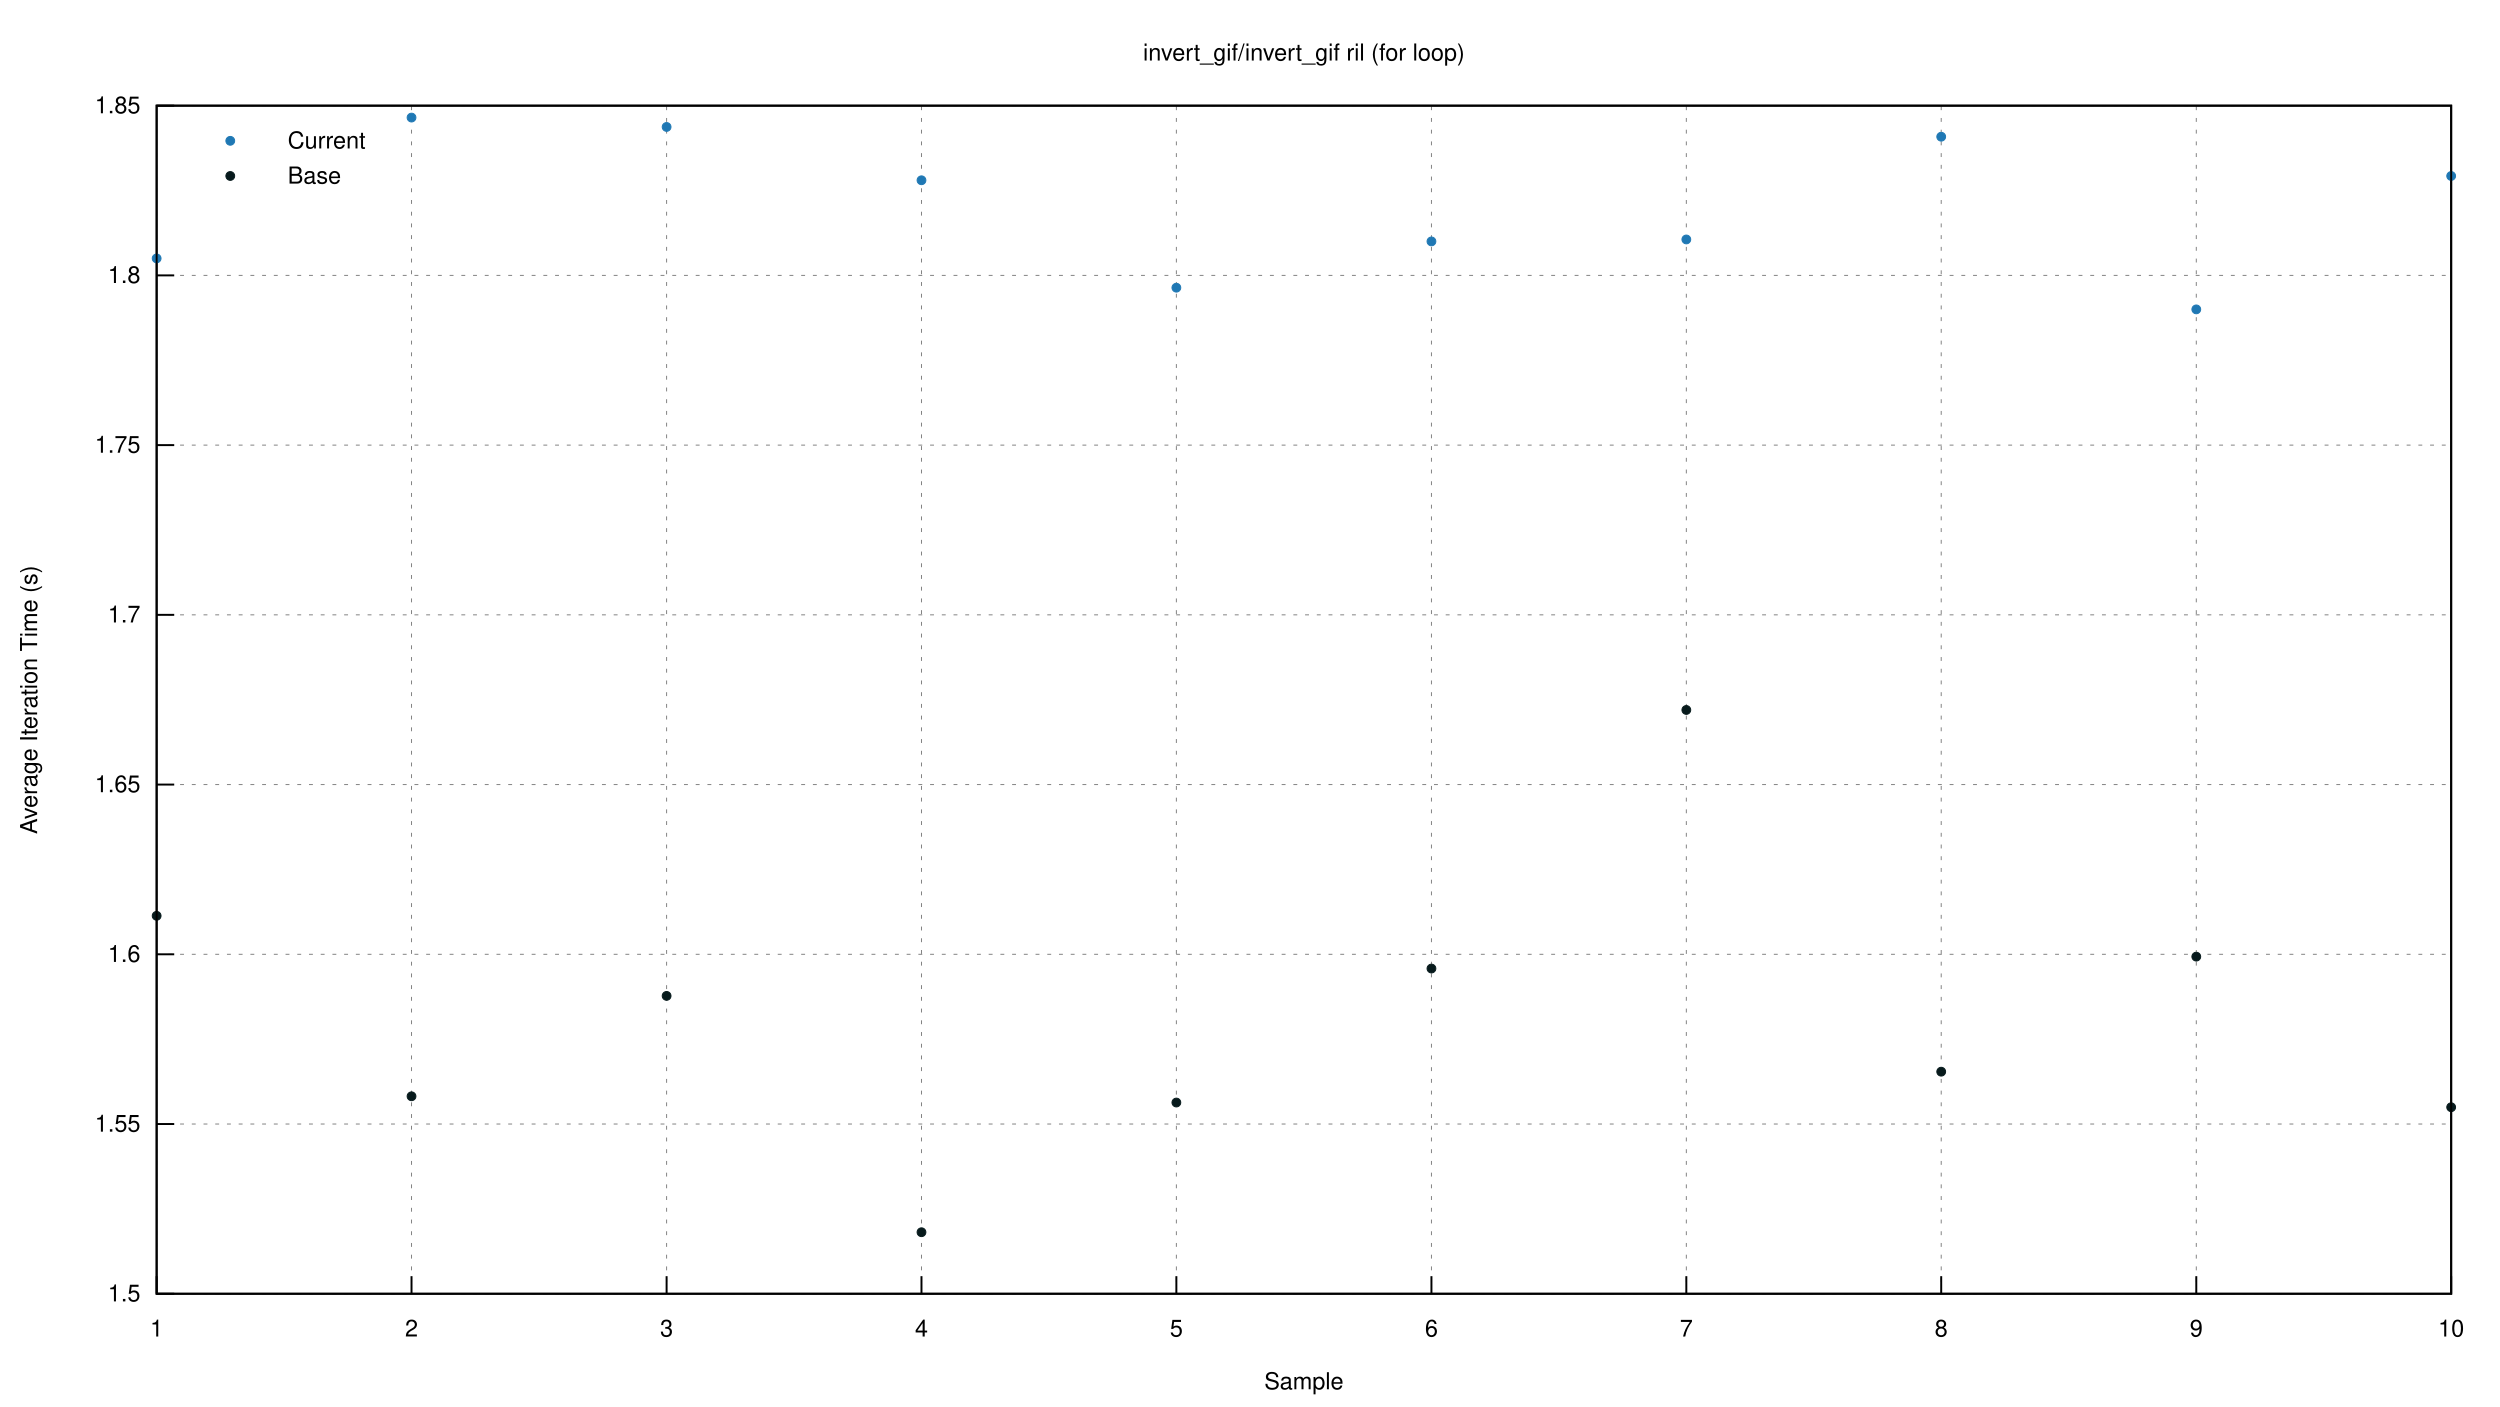
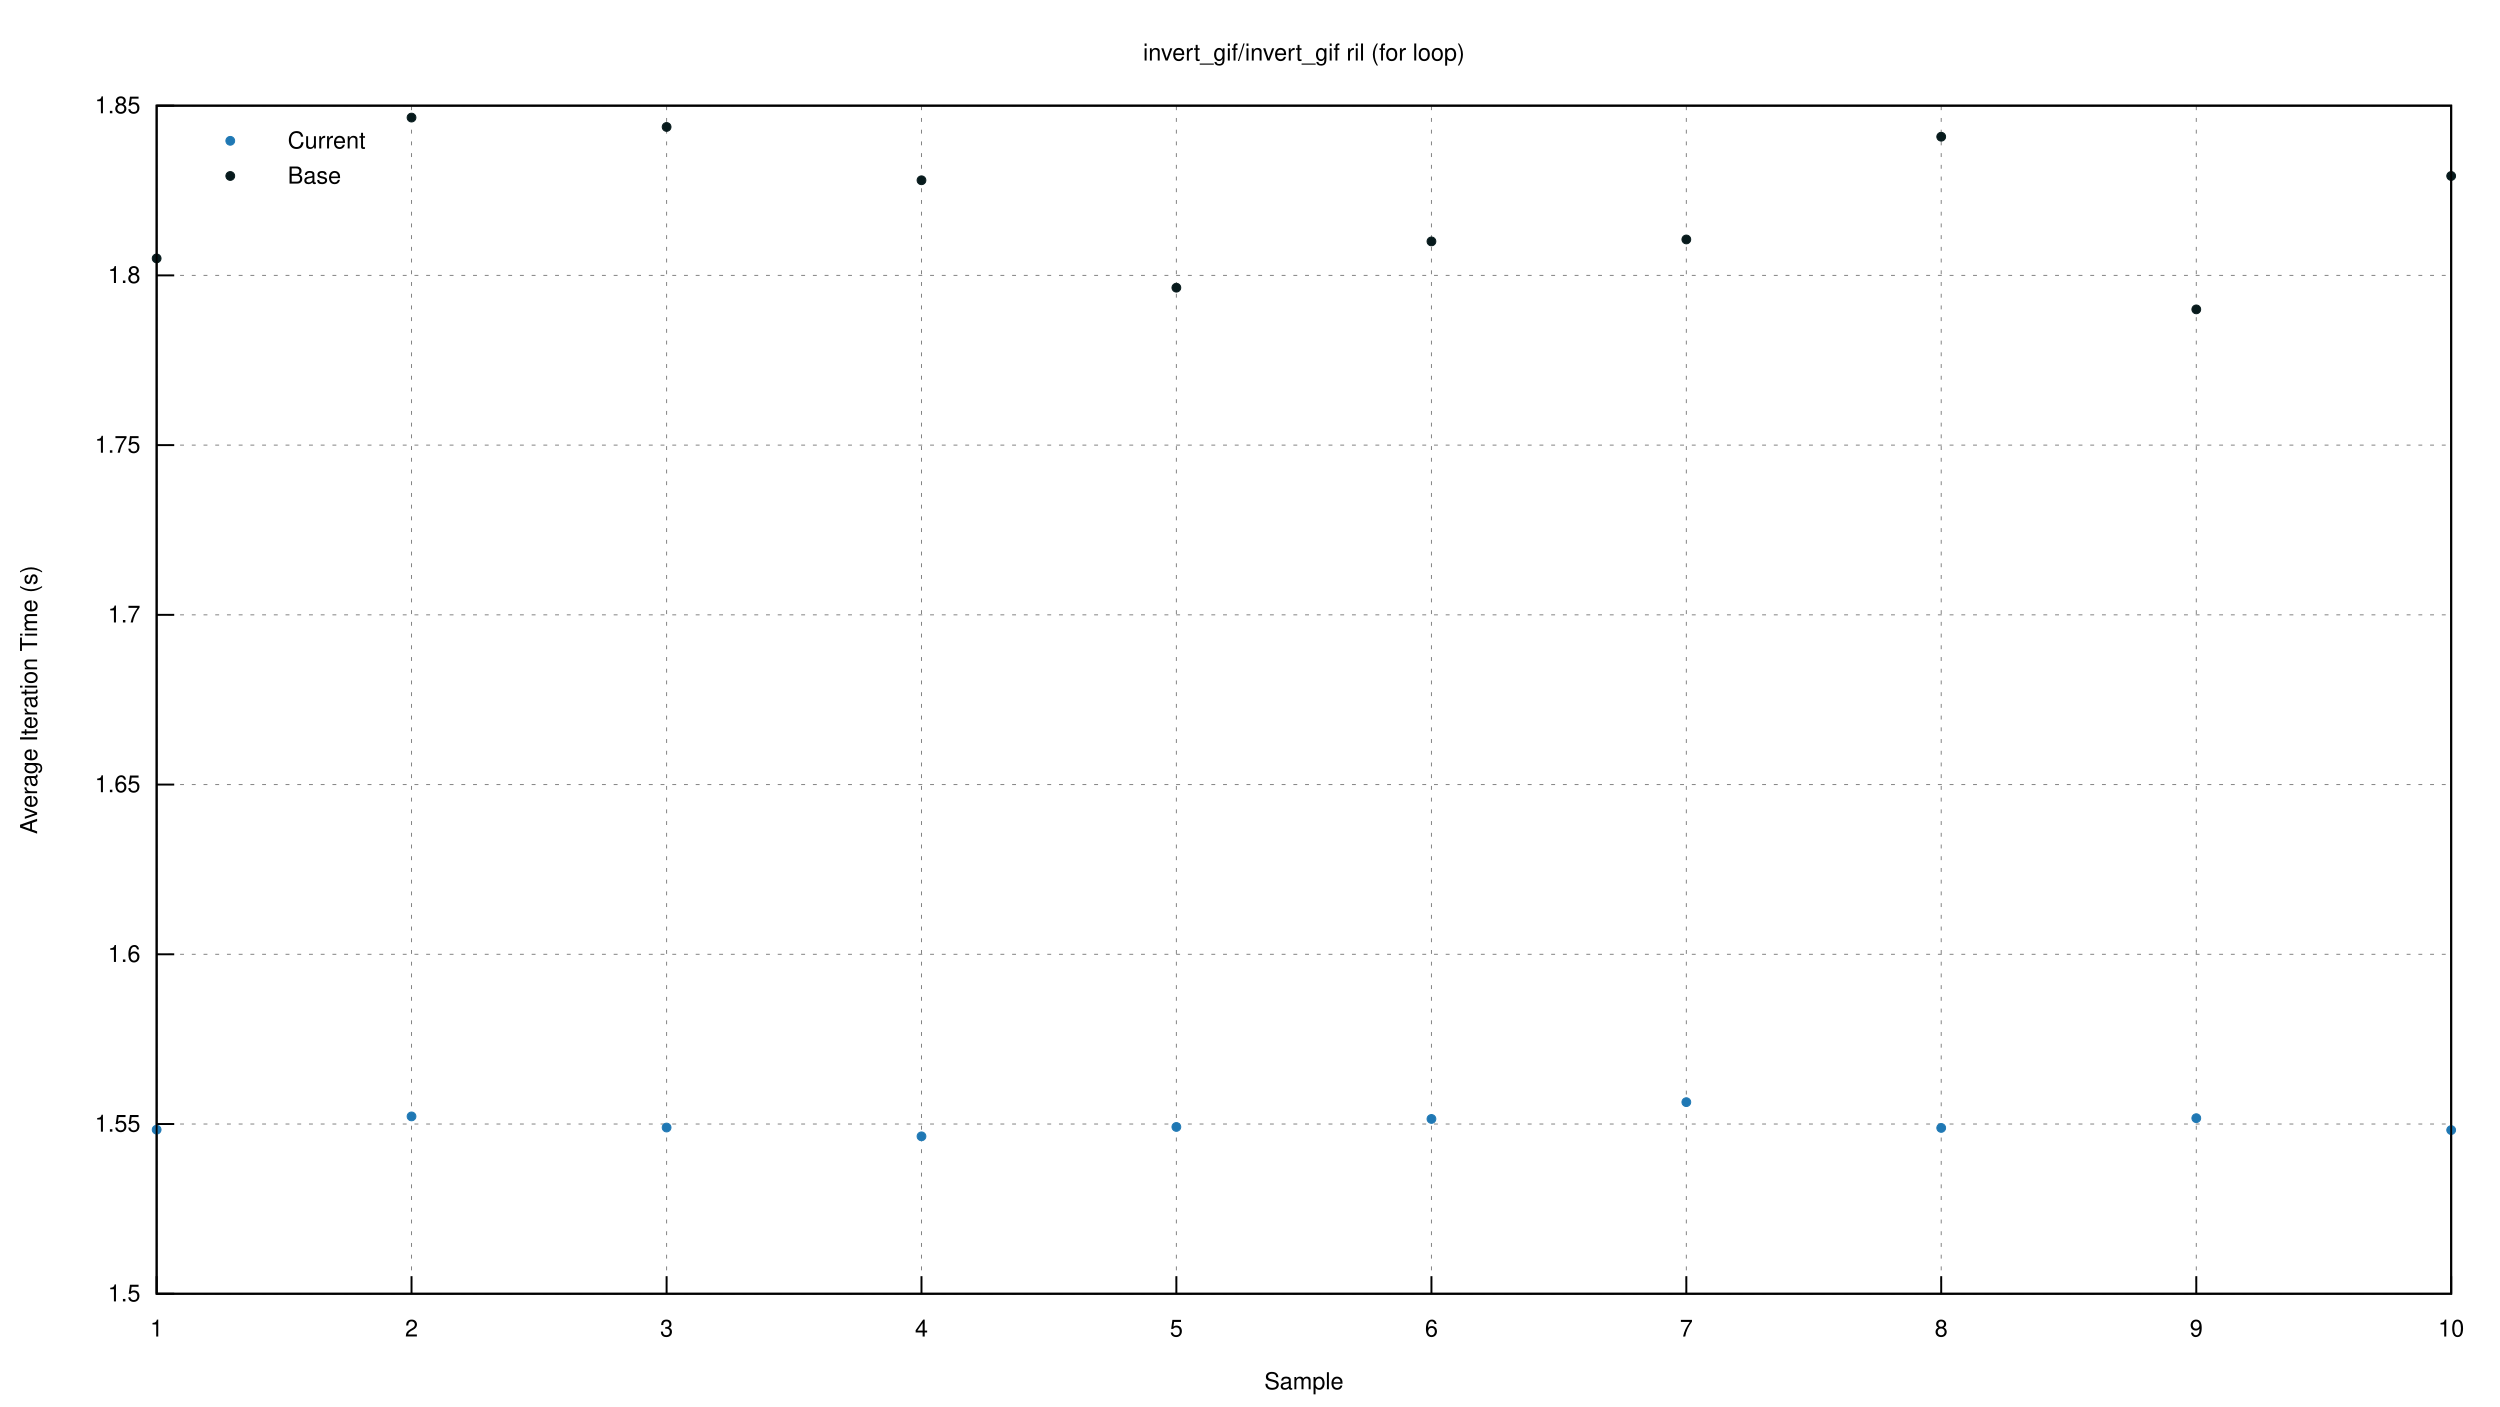
<svg xmlns="http://www.w3.org/2000/svg" xmlns:xlink="http://www.w3.org/1999/xlink" viewBox="0 0 1280 720">
  <g id="gnuplot_canvas">
    <rect x="0" y="0" width="1280" height="720" fill="none" />
    <defs>
      <circle id="gpDot" r="0.5" stroke-width="0.5" stroke="currentColor" />
      <path id="gpPt0" stroke-width="0.222" stroke="currentColor" d="M-1,0 h2 M0,-1 v2" />
      <path id="gpPt1" stroke-width="0.222" stroke="currentColor" d="M-1,-1 L1,1 M1,-1 L-1,1" />
      <path id="gpPt2" stroke-width="0.222" stroke="currentColor" d="M-1,0 L1,0 M0,-1 L0,1 M-1,-1 L1,1 M-1,1 L1,-1" />
      <rect id="gpPt3" stroke-width="0.222" stroke="currentColor" x="-1" y="-1" width="2" height="2" />
      <rect id="gpPt4" stroke-width="0.222" stroke="currentColor" fill="currentColor" x="-1" y="-1" width="2" height="2" />
      <circle id="gpPt5" stroke-width="0.222" stroke="currentColor" cx="0" cy="0" r="1" />
      <use xlink:href="#gpPt5" id="gpPt6" fill="currentColor" stroke="none" />
      <path id="gpPt7" stroke-width="0.222" stroke="currentColor" d="M0,-1.33 L-1.33,0.67 L1.33,0.67 z" />
      <use xlink:href="#gpPt7" id="gpPt8" fill="currentColor" stroke="none" />
      <use xlink:href="#gpPt7" id="gpPt9" stroke="currentColor" transform="rotate(180)" />
      <use xlink:href="#gpPt9" id="gpPt10" fill="currentColor" stroke="none" />
      <use xlink:href="#gpPt3" id="gpPt11" stroke="currentColor" transform="rotate(45)" />
      <use xlink:href="#gpPt11" id="gpPt12" fill="currentColor" stroke="none" />
      <path id="gpPt13" stroke-width="0.222" stroke="currentColor" d="M0,1.330 L1.265,0.411 L0.782,-1.067 L-0.782,-1.076 L-1.265,0.411 z" />
      <use xlink:href="#gpPt13" id="gpPt14" fill="currentColor" stroke="none" />
      <filter id="textbox" filterUnits="objectBoundingBox" x="0" y="0" height="1" width="1">
        <feFlood flood-color="white" flood-opacity="1" result="bgnd" />
        <feComposite in="SourceGraphic" in2="bgnd" operator="atop" />
      </filter>
      <filter id="greybox" filterUnits="objectBoundingBox" x="0" y="0" height="1" width="1">
        <feFlood flood-color="lightgrey" flood-opacity="1" result="grey" />
        <feComposite in="SourceGraphic" in2="grey" operator="atop" />
      </filter>
    </defs>
    <g fill="none" color="white" stroke="currentColor" stroke-width="1.00" stroke-linecap="butt" stroke-linejoin="miter">
</g>
    <g fill="none" color="black" stroke="currentColor" stroke-width="1.00" stroke-linecap="butt" stroke-linejoin="miter">
</g>
    <g fill="none" color="black" stroke="black" stroke-width="0.50" stroke-linecap="butt" stroke-linejoin="miter">
</g>
    <g fill="none" color="gray" stroke="currentColor" stroke-width="0.50" stroke-linecap="butt" stroke-linejoin="miter">
      <path stroke="gray" stroke-dasharray="2,4" class="gridline" d="M80.2,662.4 L1255.0,662.4  " />
    </g>
    <g fill="none" color="gray" stroke="gray" stroke-width="1.00" stroke-linecap="butt" stroke-linejoin="miter">
</g>
    <g fill="none" color="black" stroke="currentColor" stroke-width="1.00" stroke-linecap="butt" stroke-linejoin="miter">
      <path stroke="black" d="M80.2,662.4 L89.2,662.4  " />
      <g transform="translate(71.9,666.3)" stroke="none" fill="black" font-family="Helvetica" font-size="12.00" text-anchor="end">
        <text>
          <tspan font-family="Helvetica"> 1.5</tspan>
        </text>
      </g>
    </g>
    <g fill="none" color="black" stroke="currentColor" stroke-width="1.00" stroke-linecap="butt" stroke-linejoin="miter">
</g>
    <g fill="none" color="black" stroke="black" stroke-width="0.50" stroke-linecap="butt" stroke-linejoin="miter">
</g>
    <g fill="none" color="gray" stroke="currentColor" stroke-width="0.50" stroke-linecap="butt" stroke-linejoin="miter">
      <path stroke="gray" stroke-dasharray="2,4" class="gridline" d="M80.2,575.5 L1255.0,575.5  " />
    </g>
    <g fill="none" color="gray" stroke="gray" stroke-width="1.00" stroke-linecap="butt" stroke-linejoin="miter">
</g>
    <g fill="none" color="black" stroke="currentColor" stroke-width="1.00" stroke-linecap="butt" stroke-linejoin="miter">
      <path stroke="black" d="M80.2,575.5 L89.2,575.5  " />
      <g transform="translate(71.9,579.4)" stroke="none" fill="black" font-family="Helvetica" font-size="12.00" text-anchor="end">
        <text>
          <tspan font-family="Helvetica"> 1.55</tspan>
        </text>
      </g>
    </g>
    <g fill="none" color="black" stroke="currentColor" stroke-width="1.00" stroke-linecap="butt" stroke-linejoin="miter">
</g>
    <g fill="none" color="black" stroke="black" stroke-width="0.50" stroke-linecap="butt" stroke-linejoin="miter">
</g>
    <g fill="none" color="gray" stroke="currentColor" stroke-width="0.50" stroke-linecap="butt" stroke-linejoin="miter">
      <path stroke="gray" stroke-dasharray="2,4" class="gridline" d="M80.2,488.6 L1255.0,488.6  " />
    </g>
    <g fill="none" color="gray" stroke="gray" stroke-width="1.00" stroke-linecap="butt" stroke-linejoin="miter">
</g>
    <g fill="none" color="black" stroke="currentColor" stroke-width="1.00" stroke-linecap="butt" stroke-linejoin="miter">
      <path stroke="black" d="M80.2,488.6 L89.2,488.6  " />
      <g transform="translate(71.9,492.5)" stroke="none" fill="black" font-family="Helvetica" font-size="12.00" text-anchor="end">
        <text>
          <tspan font-family="Helvetica"> 1.6</tspan>
        </text>
      </g>
    </g>
    <g fill="none" color="black" stroke="currentColor" stroke-width="1.00" stroke-linecap="butt" stroke-linejoin="miter">
</g>
    <g fill="none" color="black" stroke="black" stroke-width="0.50" stroke-linecap="butt" stroke-linejoin="miter">
</g>
    <g fill="none" color="gray" stroke="currentColor" stroke-width="0.50" stroke-linecap="butt" stroke-linejoin="miter">
      <path stroke="gray" stroke-dasharray="2,4" class="gridline" d="M80.2,401.7 L1255.0,401.7  " />
    </g>
    <g fill="none" color="gray" stroke="gray" stroke-width="1.00" stroke-linecap="butt" stroke-linejoin="miter">
</g>
    <g fill="none" color="black" stroke="currentColor" stroke-width="1.00" stroke-linecap="butt" stroke-linejoin="miter">
      <path stroke="black" d="M80.2,401.7 L89.2,401.7  " />
      <g transform="translate(71.9,405.6)" stroke="none" fill="black" font-family="Helvetica" font-size="12.00" text-anchor="end">
        <text>
          <tspan font-family="Helvetica"> 1.65</tspan>
        </text>
      </g>
    </g>
    <g fill="none" color="black" stroke="currentColor" stroke-width="1.00" stroke-linecap="butt" stroke-linejoin="miter">
</g>
    <g fill="none" color="black" stroke="black" stroke-width="0.50" stroke-linecap="butt" stroke-linejoin="miter">
</g>
    <g fill="none" color="gray" stroke="currentColor" stroke-width="0.50" stroke-linecap="butt" stroke-linejoin="miter">
      <path stroke="gray" stroke-dasharray="2,4" class="gridline" d="M80.2,314.8 L1255.0,314.8  " />
    </g>
    <g fill="none" color="gray" stroke="gray" stroke-width="1.00" stroke-linecap="butt" stroke-linejoin="miter">
</g>
    <g fill="none" color="black" stroke="currentColor" stroke-width="1.00" stroke-linecap="butt" stroke-linejoin="miter">
      <path stroke="black" d="M80.2,314.8 L89.2,314.8  " />
      <g transform="translate(71.9,318.7)" stroke="none" fill="black" font-family="Helvetica" font-size="12.00" text-anchor="end">
        <text>
          <tspan font-family="Helvetica"> 1.7</tspan>
        </text>
      </g>
    </g>
    <g fill="none" color="black" stroke="currentColor" stroke-width="1.00" stroke-linecap="butt" stroke-linejoin="miter">
</g>
    <g fill="none" color="black" stroke="black" stroke-width="0.50" stroke-linecap="butt" stroke-linejoin="miter">
</g>
    <g fill="none" color="gray" stroke="currentColor" stroke-width="0.50" stroke-linecap="butt" stroke-linejoin="miter">
      <path stroke="gray" stroke-dasharray="2,4" class="gridline" d="M80.2,227.9 L1255.0,227.9  " />
    </g>
    <g fill="none" color="gray" stroke="gray" stroke-width="1.00" stroke-linecap="butt" stroke-linejoin="miter">
</g>
    <g fill="none" color="black" stroke="currentColor" stroke-width="1.00" stroke-linecap="butt" stroke-linejoin="miter">
      <path stroke="black" d="M80.2,227.9 L89.2,227.9  " />
      <g transform="translate(71.9,231.8)" stroke="none" fill="black" font-family="Helvetica" font-size="12.00" text-anchor="end">
        <text>
          <tspan font-family="Helvetica"> 1.75</tspan>
        </text>
      </g>
    </g>
    <g fill="none" color="black" stroke="currentColor" stroke-width="1.00" stroke-linecap="butt" stroke-linejoin="miter">
</g>
    <g fill="none" color="black" stroke="black" stroke-width="0.50" stroke-linecap="butt" stroke-linejoin="miter">
</g>
    <g fill="none" color="gray" stroke="currentColor" stroke-width="0.50" stroke-linecap="butt" stroke-linejoin="miter">
      <path stroke="gray" stroke-dasharray="2,4" class="gridline" d="M80.2,141.0 L1255.0,141.0  " />
    </g>
    <g fill="none" color="gray" stroke="gray" stroke-width="1.00" stroke-linecap="butt" stroke-linejoin="miter">
</g>
    <g fill="none" color="black" stroke="currentColor" stroke-width="1.00" stroke-linecap="butt" stroke-linejoin="miter">
      <path stroke="black" d="M80.2,141.0 L89.2,141.0  " />
      <g transform="translate(71.9,144.9)" stroke="none" fill="black" font-family="Helvetica" font-size="12.00" text-anchor="end">
        <text>
          <tspan font-family="Helvetica"> 1.8</tspan>
        </text>
      </g>
    </g>
    <g fill="none" color="black" stroke="currentColor" stroke-width="1.00" stroke-linecap="butt" stroke-linejoin="miter">
</g>
    <g fill="none" color="black" stroke="black" stroke-width="0.50" stroke-linecap="butt" stroke-linejoin="miter">
</g>
    <g fill="none" color="gray" stroke="currentColor" stroke-width="0.50" stroke-linecap="butt" stroke-linejoin="miter">
      <path stroke="gray" stroke-dasharray="2,4" class="gridline" d="M80.2,54.1 L1255.0,54.1  " />
    </g>
    <g fill="none" color="gray" stroke="gray" stroke-width="1.00" stroke-linecap="butt" stroke-linejoin="miter">
</g>
    <g fill="none" color="black" stroke="currentColor" stroke-width="1.00" stroke-linecap="butt" stroke-linejoin="miter">
      <path stroke="black" d="M80.2,54.1 L89.2,54.1  " />
      <g transform="translate(71.9,58.0)" stroke="none" fill="black" font-family="Helvetica" font-size="12.00" text-anchor="end">
        <text>
          <tspan font-family="Helvetica"> 1.85</tspan>
        </text>
      </g>
    </g>
    <g fill="none" color="black" stroke="currentColor" stroke-width="1.00" stroke-linecap="butt" stroke-linejoin="miter">
</g>
    <g fill="none" color="black" stroke="black" stroke-width="0.50" stroke-linecap="butt" stroke-linejoin="miter">
</g>
    <g fill="none" color="gray" stroke="currentColor" stroke-width="0.50" stroke-linecap="butt" stroke-linejoin="miter">
      <path stroke="gray" stroke-dasharray="2,4" class="gridline" d="M80.2,662.4 L80.2,54.1  " />
    </g>
    <g fill="none" color="gray" stroke="gray" stroke-width="1.00" stroke-linecap="butt" stroke-linejoin="miter">
</g>
    <g fill="none" color="black" stroke="currentColor" stroke-width="1.00" stroke-linecap="butt" stroke-linejoin="miter">
      <path stroke="black" d="M80.2,662.4 L80.2,653.4  " />
      <g transform="translate(80.2,684.3)" stroke="none" fill="black" font-family="Helvetica" font-size="12.00" text-anchor="middle">
        <text>
          <tspan font-family="Helvetica"> 1</tspan>
        </text>
      </g>
    </g>
    <g fill="none" color="black" stroke="currentColor" stroke-width="1.00" stroke-linecap="butt" stroke-linejoin="miter">
</g>
    <g fill="none" color="black" stroke="black" stroke-width="0.50" stroke-linecap="butt" stroke-linejoin="miter">
</g>
    <g fill="none" color="gray" stroke="currentColor" stroke-width="0.50" stroke-linecap="butt" stroke-linejoin="miter">
      <path stroke="gray" stroke-dasharray="2,4" class="gridline" d="M210.7,662.4 L210.7,54.1  " />
    </g>
    <g fill="none" color="gray" stroke="gray" stroke-width="1.00" stroke-linecap="butt" stroke-linejoin="miter">
</g>
    <g fill="none" color="black" stroke="currentColor" stroke-width="1.00" stroke-linecap="butt" stroke-linejoin="miter">
      <path stroke="black" d="M210.7,662.4 L210.7,653.4  " />
      <g transform="translate(210.7,684.3)" stroke="none" fill="black" font-family="Helvetica" font-size="12.00" text-anchor="middle">
        <text>
          <tspan font-family="Helvetica"> 2</tspan>
        </text>
      </g>
    </g>
    <g fill="none" color="black" stroke="currentColor" stroke-width="1.00" stroke-linecap="butt" stroke-linejoin="miter">
</g>
    <g fill="none" color="black" stroke="black" stroke-width="0.50" stroke-linecap="butt" stroke-linejoin="miter">
</g>
    <g fill="none" color="gray" stroke="currentColor" stroke-width="0.50" stroke-linecap="butt" stroke-linejoin="miter">
      <path stroke="gray" stroke-dasharray="2,4" class="gridline" d="M341.3,662.4 L341.3,54.1  " />
    </g>
    <g fill="none" color="gray" stroke="gray" stroke-width="1.00" stroke-linecap="butt" stroke-linejoin="miter">
</g>
    <g fill="none" color="black" stroke="currentColor" stroke-width="1.00" stroke-linecap="butt" stroke-linejoin="miter">
      <path stroke="black" d="M341.3,662.4 L341.3,653.4  " />
      <g transform="translate(341.3,684.3)" stroke="none" fill="black" font-family="Helvetica" font-size="12.00" text-anchor="middle">
        <text>
          <tspan font-family="Helvetica"> 3</tspan>
        </text>
      </g>
    </g>
    <g fill="none" color="black" stroke="currentColor" stroke-width="1.00" stroke-linecap="butt" stroke-linejoin="miter">
</g>
    <g fill="none" color="black" stroke="black" stroke-width="0.50" stroke-linecap="butt" stroke-linejoin="miter">
</g>
    <g fill="none" color="gray" stroke="currentColor" stroke-width="0.50" stroke-linecap="butt" stroke-linejoin="miter">
      <path stroke="gray" stroke-dasharray="2,4" class="gridline" d="M471.8,662.4 L471.8,54.1  " />
    </g>
    <g fill="none" color="gray" stroke="gray" stroke-width="1.00" stroke-linecap="butt" stroke-linejoin="miter">
</g>
    <g fill="none" color="black" stroke="currentColor" stroke-width="1.00" stroke-linecap="butt" stroke-linejoin="miter">
      <path stroke="black" d="M471.8,662.4 L471.8,653.4  " />
      <g transform="translate(471.8,684.3)" stroke="none" fill="black" font-family="Helvetica" font-size="12.00" text-anchor="middle">
        <text>
          <tspan font-family="Helvetica"> 4</tspan>
        </text>
      </g>
    </g>
    <g fill="none" color="black" stroke="currentColor" stroke-width="1.00" stroke-linecap="butt" stroke-linejoin="miter">
</g>
    <g fill="none" color="black" stroke="black" stroke-width="0.50" stroke-linecap="butt" stroke-linejoin="miter">
</g>
    <g fill="none" color="gray" stroke="currentColor" stroke-width="0.50" stroke-linecap="butt" stroke-linejoin="miter">
      <path stroke="gray" stroke-dasharray="2,4" class="gridline" d="M602.3,662.4 L602.3,54.1  " />
    </g>
    <g fill="none" color="gray" stroke="gray" stroke-width="1.00" stroke-linecap="butt" stroke-linejoin="miter">
</g>
    <g fill="none" color="black" stroke="currentColor" stroke-width="1.00" stroke-linecap="butt" stroke-linejoin="miter">
      <path stroke="black" d="M602.3,662.4 L602.3,653.4  " />
      <g transform="translate(602.3,684.3)" stroke="none" fill="black" font-family="Helvetica" font-size="12.00" text-anchor="middle">
        <text>
          <tspan font-family="Helvetica"> 5</tspan>
        </text>
      </g>
    </g>
    <g fill="none" color="black" stroke="currentColor" stroke-width="1.00" stroke-linecap="butt" stroke-linejoin="miter">
</g>
    <g fill="none" color="black" stroke="black" stroke-width="0.50" stroke-linecap="butt" stroke-linejoin="miter">
</g>
    <g fill="none" color="gray" stroke="currentColor" stroke-width="0.50" stroke-linecap="butt" stroke-linejoin="miter">
      <path stroke="gray" stroke-dasharray="2,4" class="gridline" d="M732.9,662.4 L732.9,54.1  " />
    </g>
    <g fill="none" color="gray" stroke="gray" stroke-width="1.00" stroke-linecap="butt" stroke-linejoin="miter">
</g>
    <g fill="none" color="black" stroke="currentColor" stroke-width="1.00" stroke-linecap="butt" stroke-linejoin="miter">
      <path stroke="black" d="M732.9,662.4 L732.9,653.4  " />
      <g transform="translate(732.9,684.3)" stroke="none" fill="black" font-family="Helvetica" font-size="12.00" text-anchor="middle">
        <text>
          <tspan font-family="Helvetica"> 6</tspan>
        </text>
      </g>
    </g>
    <g fill="none" color="black" stroke="currentColor" stroke-width="1.00" stroke-linecap="butt" stroke-linejoin="miter">
</g>
    <g fill="none" color="black" stroke="black" stroke-width="0.50" stroke-linecap="butt" stroke-linejoin="miter">
</g>
    <g fill="none" color="gray" stroke="currentColor" stroke-width="0.50" stroke-linecap="butt" stroke-linejoin="miter">
      <path stroke="gray" stroke-dasharray="2,4" class="gridline" d="M863.4,662.4 L863.4,54.1  " />
    </g>
    <g fill="none" color="gray" stroke="gray" stroke-width="1.00" stroke-linecap="butt" stroke-linejoin="miter">
</g>
    <g fill="none" color="black" stroke="currentColor" stroke-width="1.00" stroke-linecap="butt" stroke-linejoin="miter">
      <path stroke="black" d="M863.4,662.4 L863.4,653.4  " />
      <g transform="translate(863.4,684.3)" stroke="none" fill="black" font-family="Helvetica" font-size="12.00" text-anchor="middle">
        <text>
          <tspan font-family="Helvetica"> 7</tspan>
        </text>
      </g>
    </g>
    <g fill="none" color="black" stroke="currentColor" stroke-width="1.00" stroke-linecap="butt" stroke-linejoin="miter">
</g>
    <g fill="none" color="black" stroke="black" stroke-width="0.50" stroke-linecap="butt" stroke-linejoin="miter">
</g>
    <g fill="none" color="gray" stroke="currentColor" stroke-width="0.50" stroke-linecap="butt" stroke-linejoin="miter">
      <path stroke="gray" stroke-dasharray="2,4" class="gridline" d="M993.9,662.4 L993.9,54.1  " />
    </g>
    <g fill="none" color="gray" stroke="gray" stroke-width="1.00" stroke-linecap="butt" stroke-linejoin="miter">
</g>
    <g fill="none" color="black" stroke="currentColor" stroke-width="1.00" stroke-linecap="butt" stroke-linejoin="miter">
      <path stroke="black" d="M993.9,662.4 L993.9,653.4  " />
      <g transform="translate(993.9,684.3)" stroke="none" fill="black" font-family="Helvetica" font-size="12.00" text-anchor="middle">
        <text>
          <tspan font-family="Helvetica"> 8</tspan>
        </text>
      </g>
    </g>
    <g fill="none" color="black" stroke="currentColor" stroke-width="1.00" stroke-linecap="butt" stroke-linejoin="miter">
</g>
    <g fill="none" color="black" stroke="black" stroke-width="0.50" stroke-linecap="butt" stroke-linejoin="miter">
</g>
    <g fill="none" color="gray" stroke="currentColor" stroke-width="0.50" stroke-linecap="butt" stroke-linejoin="miter">
      <path stroke="gray" stroke-dasharray="2,4" class="gridline" d="M1124.5,662.4 L1124.5,54.1  " />
    </g>
    <g fill="none" color="gray" stroke="gray" stroke-width="1.00" stroke-linecap="butt" stroke-linejoin="miter">
</g>
    <g fill="none" color="black" stroke="currentColor" stroke-width="1.00" stroke-linecap="butt" stroke-linejoin="miter">
      <path stroke="black" d="M1124.5,662.4 L1124.5,653.4  " />
      <g transform="translate(1124.5,684.3)" stroke="none" fill="black" font-family="Helvetica" font-size="12.00" text-anchor="middle">
        <text>
          <tspan font-family="Helvetica"> 9</tspan>
        </text>
      </g>
    </g>
    <g fill="none" color="black" stroke="currentColor" stroke-width="1.00" stroke-linecap="butt" stroke-linejoin="miter">
</g>
    <g fill="none" color="black" stroke="black" stroke-width="0.50" stroke-linecap="butt" stroke-linejoin="miter">
</g>
    <g fill="none" color="gray" stroke="currentColor" stroke-width="0.50" stroke-linecap="butt" stroke-linejoin="miter">
      <path stroke="gray" stroke-dasharray="2,4" class="gridline" d="M1255.0,662.4 L1255.0,54.1  " />
    </g>
    <g fill="none" color="gray" stroke="gray" stroke-width="1.00" stroke-linecap="butt" stroke-linejoin="miter">
</g>
    <g fill="none" color="black" stroke="currentColor" stroke-width="1.00" stroke-linecap="butt" stroke-linejoin="miter">
      <path stroke="black" d="M1255.0,662.4 L1255.0,653.4  " />
      <g transform="translate(1255.0,684.3)" stroke="none" fill="black" font-family="Helvetica" font-size="12.00" text-anchor="middle">
        <text>
          <tspan font-family="Helvetica"> 10</tspan>
        </text>
      </g>
    </g>
    <g fill="none" color="black" stroke="currentColor" stroke-width="1.00" stroke-linecap="butt" stroke-linejoin="miter">
</g>
    <g fill="none" color="black" stroke="currentColor" stroke-width="1.00" stroke-linecap="butt" stroke-linejoin="miter">
      <path stroke="black" d="M80.2,54.1 L80.2,662.4 L1255.0,662.4 L1255.0,54.1 L80.2,54.1 Z  " />
    </g>
    <g fill="none" color="black" stroke="currentColor" stroke-width="1.00" stroke-linecap="butt" stroke-linejoin="miter">
      <g transform="translate(19.0,358.3) rotate(270)" stroke="none" fill="black" font-family="Helvetica" font-size="12.00" text-anchor="middle">
        <text>
          <tspan font-family="Helvetica">Average Iteration Time (s)</tspan>
        </text>
      </g>
    </g>
    <g fill="none" color="black" stroke="currentColor" stroke-width="1.00" stroke-linecap="butt" stroke-linejoin="miter">
      <g transform="translate(667.6,711.3)" stroke="none" fill="black" font-family="Helvetica" font-size="12.00" text-anchor="middle">
        <text>
          <tspan font-family="Helvetica">Sample</tspan>
        </text>
      </g>
    </g>
    <g fill="none" color="black" stroke="currentColor" stroke-width="1.00" stroke-linecap="butt" stroke-linejoin="miter">
      <g transform="translate(667.6,31.0)" stroke="none" fill="black" font-family="Helvetica" font-size="12.00" text-anchor="middle">
        <text>
          <tspan font-family="Helvetica">invert_gif/invert_gif ril (for loop)</tspan>
        </text>
      </g>
    </g>
    <g fill="none" color="black" stroke="currentColor" stroke-width="1.00" stroke-linecap="butt" stroke-linejoin="miter">
</g>
    <g id="gnuplot_plot_1">
      <g fill="none" color="black" stroke="currentColor" stroke-width="1.00" stroke-linecap="butt" stroke-linejoin="miter">
        <g transform="translate(147.3,76.0)" stroke="none" fill="black" font-family="Helvetica" font-size="12.00" text-anchor="start">
          <text>
            <tspan font-family="Helvetica">Current</tspan>
          </text>
        </g>
      </g>
      <g fill="none" color="black" stroke="currentColor" stroke-width="1.00" stroke-linecap="butt" stroke-linejoin="miter">
-         <use xlink:href="#gpPt6" transform="translate(80.2,132.3) scale(2.25)" color="rgb( 31, 120, 180)" />
-         <use xlink:href="#gpPt6" transform="translate(210.7,60.2) scale(2.25)" color="rgb( 31, 120, 180)" />
-         <use xlink:href="#gpPt6" transform="translate(341.3,65.0) scale(2.25)" color="rgb( 31, 120, 180)" />
-         <use xlink:href="#gpPt6" transform="translate(471.8,92.3) scale(2.25)" color="rgb( 31, 120, 180)" />
-         <use xlink:href="#gpPt6" transform="translate(602.3,147.3) scale(2.25)" color="rgb( 31, 120, 180)" />
-         <use xlink:href="#gpPt6" transform="translate(732.9,123.6) scale(2.25)" color="rgb( 31, 120, 180)" />
-         <use xlink:href="#gpPt6" transform="translate(863.4,122.6) scale(2.25)" color="rgb( 31, 120, 180)" />
-         <use xlink:href="#gpPt6" transform="translate(993.9,70.0) scale(2.25)" color="rgb( 31, 120, 180)" />
-         <use xlink:href="#gpPt6" transform="translate(1124.5,158.4) scale(2.25)" color="rgb( 31, 120, 180)" />
-         <use xlink:href="#gpPt6" transform="translate(1255.0,90.1) scale(2.25)" color="rgb( 31, 120, 180)" />
+         <use xlink:href="#gpPt6" transform="translate(80.2,578.4) scale(2.25)" color="rgb( 31, 120, 180)" />
+         <use xlink:href="#gpPt6" transform="translate(210.7,571.6) scale(2.25)" color="rgb( 31, 120, 180)" />
+         <use xlink:href="#gpPt6" transform="translate(341.3,577.3) scale(2.25)" color="rgb( 31, 120, 180)" />
+         <use xlink:href="#gpPt6" transform="translate(471.8,581.8) scale(2.25)" color="rgb( 31, 120, 180)" />
+         <use xlink:href="#gpPt6" transform="translate(602.3,577.0) scale(2.25)" color="rgb( 31, 120, 180)" />
+         <use xlink:href="#gpPt6" transform="translate(732.9,572.9) scale(2.25)" color="rgb( 31, 120, 180)" />
+         <use xlink:href="#gpPt6" transform="translate(863.4,564.3) scale(2.25)" color="rgb( 31, 120, 180)" />
+         <use xlink:href="#gpPt6" transform="translate(993.9,577.5) scale(2.25)" color="rgb( 31, 120, 180)" />
+         <use xlink:href="#gpPt6" transform="translate(1124.5,572.5) scale(2.25)" color="rgb( 31, 120, 180)" />
+         <use xlink:href="#gpPt6" transform="translate(1255.0,578.6) scale(2.25)" color="rgb( 31, 120, 180)" />
        <use xlink:href="#gpPt6" transform="translate(117.9,72.1) scale(2.25)" color="rgb( 31, 120, 180)" />
      </g>
    </g>
    <g id="gnuplot_plot_2">
      <g fill="none" color="black" stroke="currentColor" stroke-width="1.00" stroke-linecap="butt" stroke-linejoin="miter">
        <g transform="translate(147.3,94.0)" stroke="none" fill="black" font-family="Helvetica" font-size="12.00" text-anchor="start">
          <text>
            <tspan font-family="Helvetica">Base</tspan>
          </text>
        </g>
      </g>
      <g fill="none" color="black" stroke="currentColor" stroke-width="1.00" stroke-linecap="butt" stroke-linejoin="miter">
-         <use xlink:href="#gpPt6" transform="translate(80.2,468.9) scale(2.25)" color="rgb(  7,  26,  28)" />
-         <use xlink:href="#gpPt6" transform="translate(210.7,561.3) scale(2.25)" color="rgb(  7,  26,  28)" />
-         <use xlink:href="#gpPt6" transform="translate(341.3,509.9) scale(2.25)" color="rgb(  7,  26,  28)" />
-         <use xlink:href="#gpPt6" transform="translate(471.8,630.9) scale(2.25)" color="rgb(  7,  26,  28)" />
-         <use xlink:href="#gpPt6" transform="translate(602.3,564.5) scale(2.25)" color="rgb(  7,  26,  28)" />
-         <use xlink:href="#gpPt6" transform="translate(732.9,495.9) scale(2.25)" color="rgb(  7,  26,  28)" />
-         <use xlink:href="#gpPt6" transform="translate(863.4,363.5) scale(2.25)" color="rgb(  7,  26,  28)" />
-         <use xlink:href="#gpPt6" transform="translate(993.9,548.7) scale(2.25)" color="rgb(  7,  26,  28)" />
-         <use xlink:href="#gpPt6" transform="translate(1124.5,489.8) scale(2.25)" color="rgb(  7,  26,  28)" />
-         <use xlink:href="#gpPt6" transform="translate(1255.0,566.9) scale(2.25)" color="rgb(  7,  26,  28)" />
+         <use xlink:href="#gpPt6" transform="translate(80.2,132.3) scale(2.25)" color="rgb(  7,  26,  28)" />
+         <use xlink:href="#gpPt6" transform="translate(210.7,60.2) scale(2.25)" color="rgb(  7,  26,  28)" />
+         <use xlink:href="#gpPt6" transform="translate(341.3,65.0) scale(2.25)" color="rgb(  7,  26,  28)" />
+         <use xlink:href="#gpPt6" transform="translate(471.8,92.3) scale(2.25)" color="rgb(  7,  26,  28)" />
+         <use xlink:href="#gpPt6" transform="translate(602.3,147.3) scale(2.25)" color="rgb(  7,  26,  28)" />
+         <use xlink:href="#gpPt6" transform="translate(732.9,123.6) scale(2.25)" color="rgb(  7,  26,  28)" />
+         <use xlink:href="#gpPt6" transform="translate(863.4,122.6) scale(2.25)" color="rgb(  7,  26,  28)" />
+         <use xlink:href="#gpPt6" transform="translate(993.9,70.0) scale(2.25)" color="rgb(  7,  26,  28)" />
+         <use xlink:href="#gpPt6" transform="translate(1124.5,158.4) scale(2.25)" color="rgb(  7,  26,  28)" />
+         <use xlink:href="#gpPt6" transform="translate(1255.0,90.1) scale(2.25)" color="rgb(  7,  26,  28)" />
        <use xlink:href="#gpPt6" transform="translate(117.9,90.1) scale(2.25)" color="rgb(  7,  26,  28)" />
      </g>
    </g>
    <g fill="none" color="white" stroke="rgb(  7,  26,  28)" stroke-width="2.00" stroke-linecap="butt" stroke-linejoin="miter">
</g>
    <g fill="none" color="black" stroke="currentColor" stroke-width="2.00" stroke-linecap="butt" stroke-linejoin="miter">
</g>
    <g fill="none" color="black" stroke="black" stroke-width="1.00" stroke-linecap="butt" stroke-linejoin="miter">
</g>
    <g fill="none" color="black" stroke="currentColor" stroke-width="1.00" stroke-linecap="butt" stroke-linejoin="miter">
      <path stroke="black" d="M80.2,54.1 L80.2,662.4 L1255.0,662.4 L1255.0,54.1 L80.2,54.1 Z  " />
    </g>
    <g fill="none" color="black" stroke="currentColor" stroke-width="1.00" stroke-linecap="butt" stroke-linejoin="miter">
</g>
  </g>
</svg>
